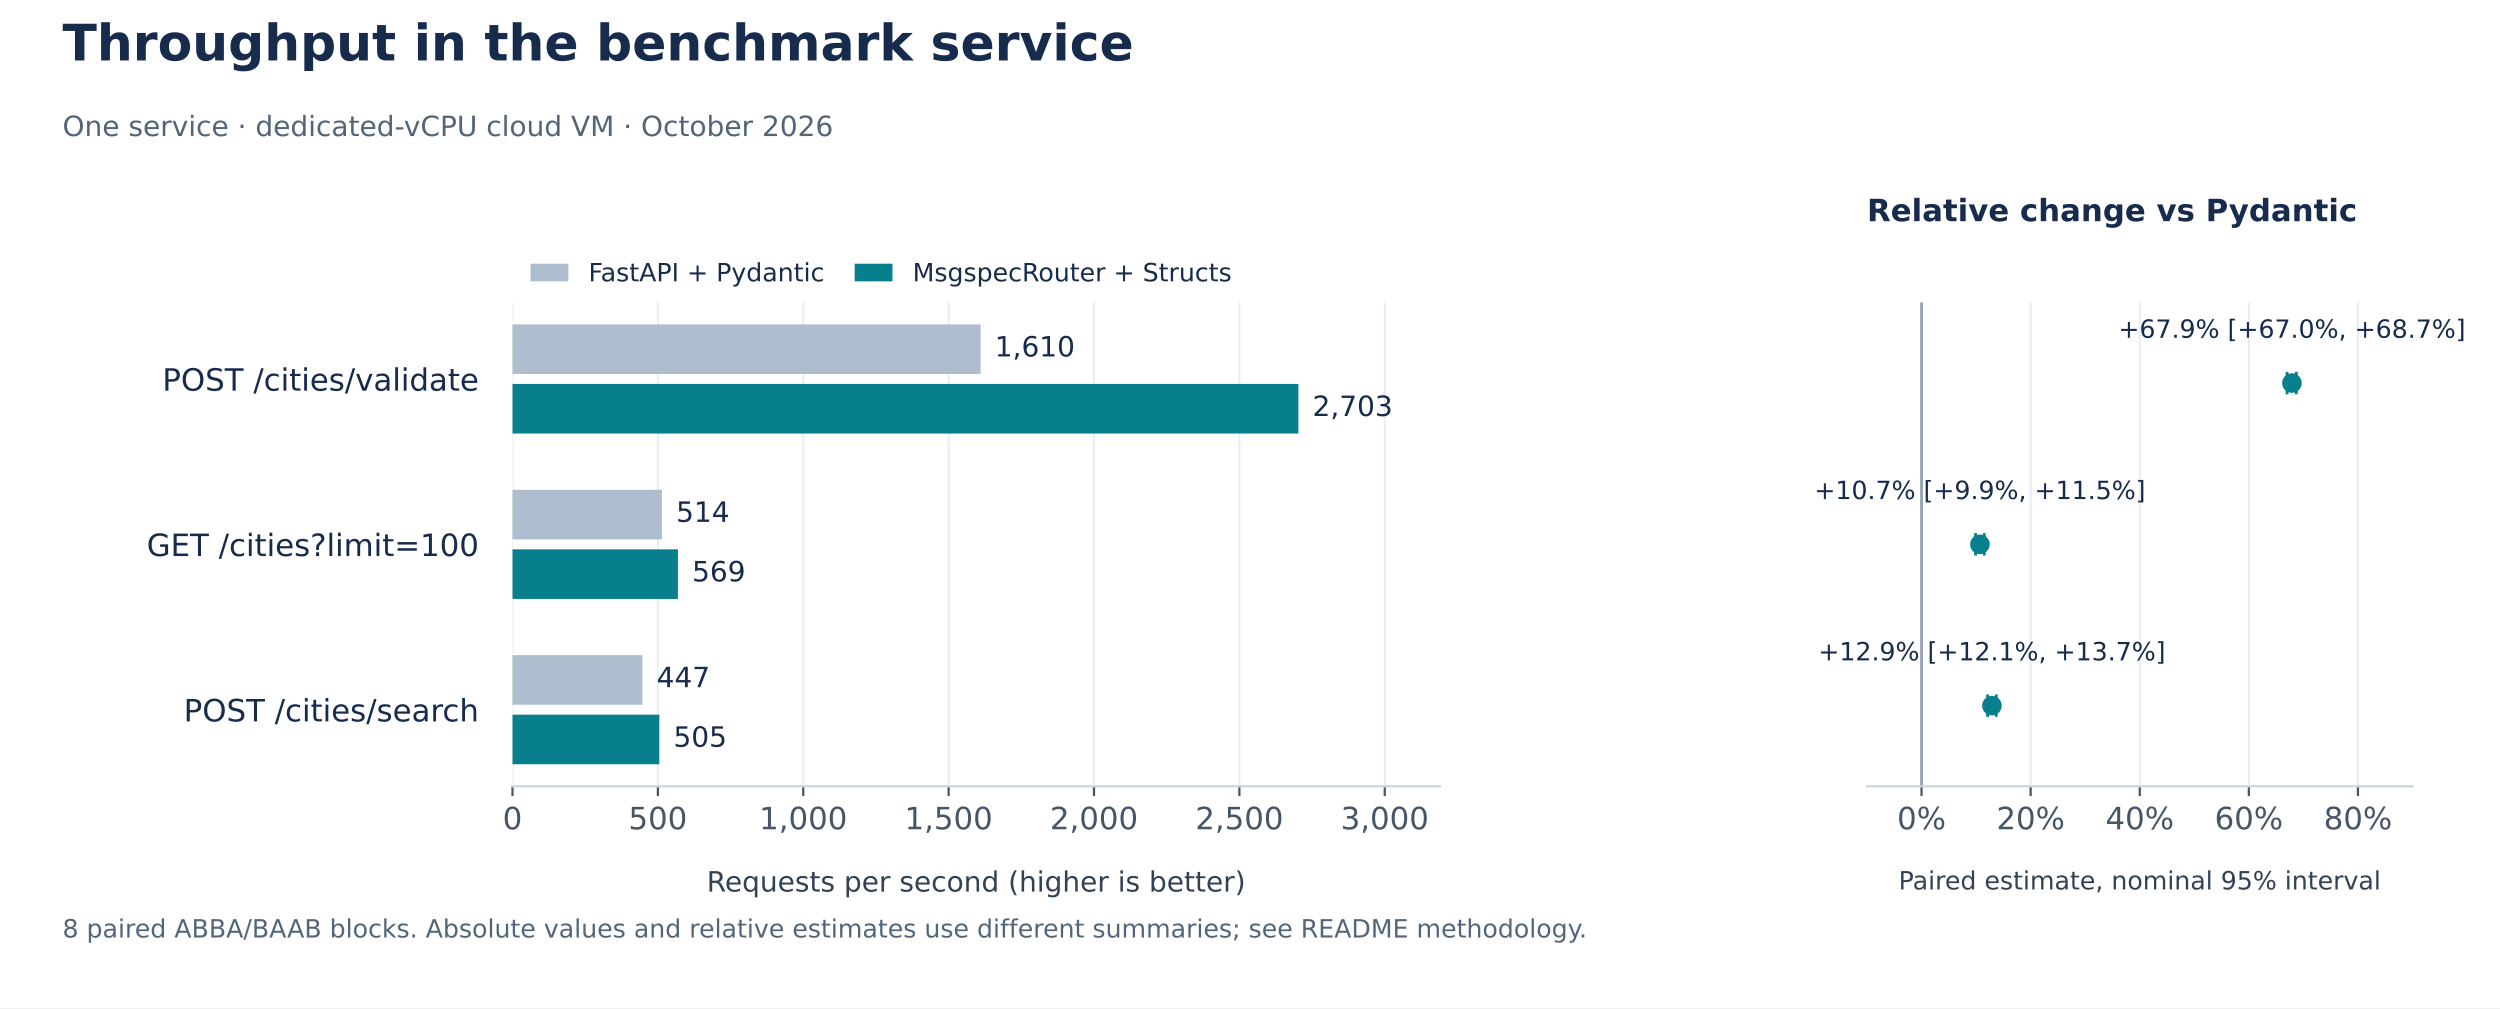
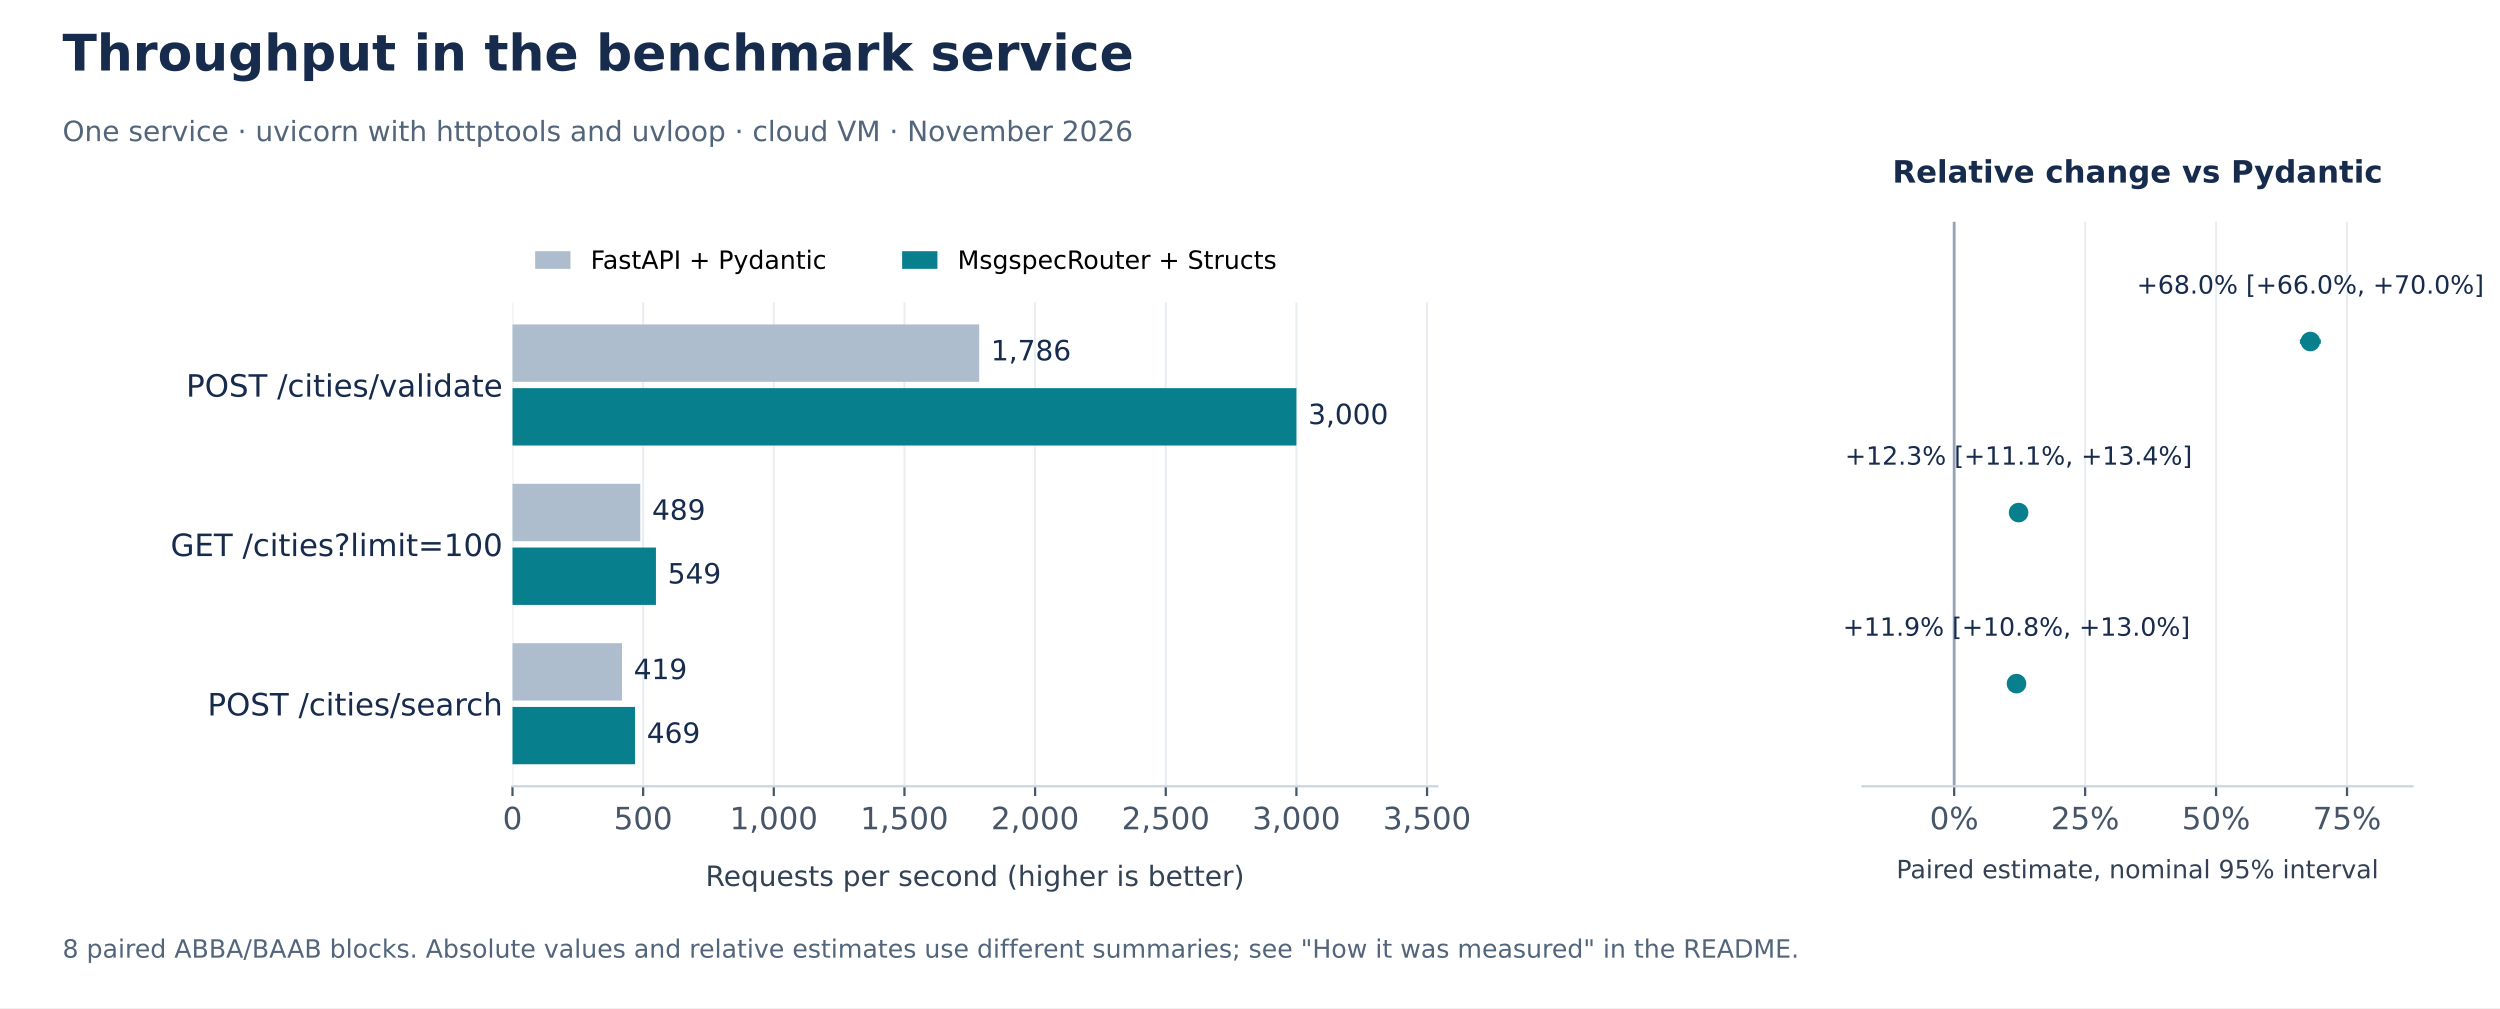
<svg xmlns="http://www.w3.org/2000/svg" xmlns:xlink="http://www.w3.org/1999/xlink" width="892.8pt" height="360pt" viewBox="0 0 892.8 360" version="1.1">
  <defs>
    <style type="text/css">*{stroke-linejoin: round; stroke-linecap: butt}</style>
  </defs>
  <g id="figure_1">
    <g id="patch_1">
      <path d="M 0 360 L 892.8 360 L 892.8 0 L 0 0 z " style="fill: #ffffff" />
    </g>
    <g id="axes_1">
      <g id="patch_2">
-         <path d="M 183.024 280.8 L 514.203 280.8 L 514.203 108 L 183.024 108 z " style="fill: #ffffff" />
+         <path d="M 183.024 280.8 L 513.36 280.8 L 513.36 108 L 183.024 108 z " style="fill: #ffffff" />
      </g>
      <g id="matplotlib.axis_1">
        <g id="xtick_1">
          <g id="line2d_1">
-             <path d="M 183.024 280.8 L 183.024 108 " clip-path="url(#pce1959ffc3)" style="fill: none; stroke: #e8edf2; stroke-width: 0.7; stroke-linecap: square" />
+             <path d="M 183.024 280.8 L 183.024 108 " clip-path="url(#pe6c4942309)" style="fill: none; stroke: #e8edf2; stroke-width: 0.7; stroke-linecap: square" />
          </g>
          <g id="line2d_2">
            <defs>
-               <path id="m2cf45b1f07" d="M 0 0 L 0 3.5 " style="stroke: #475569; stroke-width: 0.8" />
+               <path id="m49533b323d" d="M 0 0 L 0 3.5 " style="stroke: #475569; stroke-width: 0.8" />
            </defs>
            <g>
-               <use xlink:href="#m2cf45b1f07" x="183.024" y="280.8" style="fill: #475569; stroke: #475569; stroke-width: 0.8" />
+               <use xlink:href="#m49533b323d" x="183.024" y="280.8" style="fill: #475569; stroke: #475569; stroke-width: 0.8" />
            </g>
          </g>
          <g id="text_1">
            <text style="font-size: 11px; font-family: 'DejaVu Sans'; text-anchor: middle; fill: #475569" x="183.024" y="296.157" transform="rotate(-0 183.024 296.1574)">0</text>
          </g>
        </g>
        <g id="xtick_2">
          <g id="line2d_3">
-             <path d="M 234.94 280.8 L 234.94 108 " clip-path="url(#pce1959ffc3)" style="fill: none; stroke: #e8edf2; stroke-width: 0.7; stroke-linecap: square" />
+             <path d="M 229.682 280.8 L 229.682 108 " clip-path="url(#pe6c4942309)" style="fill: none; stroke: #e8edf2; stroke-width: 0.7; stroke-linecap: square" />
          </g>
          <g id="line2d_4">
            <g>
-               <use xlink:href="#m2cf45b1f07" x="234.94" y="280.8" style="fill: #475569; stroke: #475569; stroke-width: 0.8" />
+               <use xlink:href="#m49533b323d" x="229.682" y="280.8" style="fill: #475569; stroke: #475569; stroke-width: 0.8" />
            </g>
          </g>
          <g id="text_2">
-             <text style="font-size: 11px; font-family: 'DejaVu Sans'; text-anchor: middle; fill: #475569" x="234.94" y="296.157" transform="rotate(-0 234.9405 296.1574)">500</text>
+             <text style="font-size: 11px; font-family: 'DejaVu Sans'; text-anchor: middle; fill: #475569" x="229.682" y="296.157" transform="rotate(-0 229.6816 296.1574)">500</text>
          </g>
        </g>
        <g id="xtick_3">
          <g id="line2d_5">
-             <path d="M 286.857 280.8 L 286.857 108 " clip-path="url(#pce1959ffc3)" style="fill: none; stroke: #e8edf2; stroke-width: 0.7; stroke-linecap: square" />
+             <path d="M 276.339 280.8 L 276.339 108 " clip-path="url(#pe6c4942309)" style="fill: none; stroke: #e8edf2; stroke-width: 0.7; stroke-linecap: square" />
          </g>
          <g id="line2d_6">
            <g>
-               <use xlink:href="#m2cf45b1f07" x="286.857" y="280.8" style="fill: #475569; stroke: #475569; stroke-width: 0.8" />
+               <use xlink:href="#m49533b323d" x="276.339" y="280.8" style="fill: #475569; stroke: #475569; stroke-width: 0.8" />
            </g>
          </g>
          <g id="text_3">
-             <text style="font-size: 11px; font-family: 'DejaVu Sans'; text-anchor: middle; fill: #475569" x="286.857" y="296.157" transform="rotate(-0 286.8569 296.1574)">1,000</text>
+             <text style="font-size: 11px; font-family: 'DejaVu Sans'; text-anchor: middle; fill: #475569" x="276.339" y="296.157" transform="rotate(-0 276.3393 296.1574)">1,000</text>
          </g>
        </g>
        <g id="xtick_4">
          <g id="line2d_7">
-             <path d="M 338.773 280.8 L 338.773 108 " clip-path="url(#pce1959ffc3)" style="fill: none; stroke: #e8edf2; stroke-width: 0.7; stroke-linecap: square" />
+             <path d="M 322.997 280.8 L 322.997 108 " clip-path="url(#pe6c4942309)" style="fill: none; stroke: #e8edf2; stroke-width: 0.7; stroke-linecap: square" />
          </g>
          <g id="line2d_8">
            <g>
-               <use xlink:href="#m2cf45b1f07" x="338.773" y="280.8" style="fill: #475569; stroke: #475569; stroke-width: 0.8" />
+               <use xlink:href="#m49533b323d" x="322.997" y="280.8" style="fill: #475569; stroke: #475569; stroke-width: 0.8" />
            </g>
          </g>
          <g id="text_4">
-             <text style="font-size: 11px; font-family: 'DejaVu Sans'; text-anchor: middle; fill: #475569" x="338.773" y="296.157" transform="rotate(-0 338.7734 296.1574)">1,500</text>
+             <text style="font-size: 11px; font-family: 'DejaVu Sans'; text-anchor: middle; fill: #475569" x="322.997" y="296.157" transform="rotate(-0 322.9969 296.1574)">1,500</text>
          </g>
        </g>
        <g id="xtick_5">
          <g id="line2d_9">
-             <path d="M 390.69 280.8 L 390.69 108 " clip-path="url(#pce1959ffc3)" style="fill: none; stroke: #e8edf2; stroke-width: 0.7; stroke-linecap: square" />
+             <path d="M 369.655 280.8 L 369.655 108 " clip-path="url(#pe6c4942309)" style="fill: none; stroke: #e8edf2; stroke-width: 0.7; stroke-linecap: square" />
          </g>
          <g id="line2d_10">
            <g>
-               <use xlink:href="#m2cf45b1f07" x="390.69" y="280.8" style="fill: #475569; stroke: #475569; stroke-width: 0.8" />
+               <use xlink:href="#m49533b323d" x="369.655" y="280.8" style="fill: #475569; stroke: #475569; stroke-width: 0.8" />
            </g>
          </g>
          <g id="text_5">
-             <text style="font-size: 11px; font-family: 'DejaVu Sans'; text-anchor: middle; fill: #475569" x="390.69" y="296.157" transform="rotate(-0 390.6899 296.1574)">2,000</text>
+             <text style="font-size: 11px; font-family: 'DejaVu Sans'; text-anchor: middle; fill: #475569" x="369.655" y="296.157" transform="rotate(-0 369.6545 296.1574)">2,000</text>
          </g>
        </g>
        <g id="xtick_6">
          <g id="line2d_11">
-             <path d="M 442.606 280.8 L 442.606 108 " clip-path="url(#pce1959ffc3)" style="fill: none; stroke: #e8edf2; stroke-width: 0.7; stroke-linecap: square" />
+             <path d="M 416.312 280.8 L 416.312 108 " clip-path="url(#pe6c4942309)" style="fill: none; stroke: #e8edf2; stroke-width: 0.7; stroke-linecap: square" />
          </g>
          <g id="line2d_12">
            <g>
-               <use xlink:href="#m2cf45b1f07" x="442.606" y="280.8" style="fill: #475569; stroke: #475569; stroke-width: 0.8" />
+               <use xlink:href="#m49533b323d" x="416.312" y="280.8" style="fill: #475569; stroke: #475569; stroke-width: 0.8" />
            </g>
          </g>
          <g id="text_6">
-             <text style="font-size: 11px; font-family: 'DejaVu Sans'; text-anchor: middle; fill: #475569" x="442.606" y="296.157" transform="rotate(-0 442.6064 296.1574)">2,500</text>
+             <text style="font-size: 11px; font-family: 'DejaVu Sans'; text-anchor: middle; fill: #475569" x="416.312" y="296.157" transform="rotate(-0 416.3121 296.1574)">2,500</text>
          </g>
        </g>
        <g id="xtick_7">
          <g id="line2d_13">
-             <path d="M 494.523 280.8 L 494.523 108 " clip-path="url(#pce1959ffc3)" style="fill: none; stroke: #e8edf2; stroke-width: 0.7; stroke-linecap: square" />
+             <path d="M 462.97 280.8 L 462.97 108 " clip-path="url(#pe6c4942309)" style="fill: none; stroke: #e8edf2; stroke-width: 0.7; stroke-linecap: square" />
          </g>
          <g id="line2d_14">
            <g>
-               <use xlink:href="#m2cf45b1f07" x="494.523" y="280.8" style="fill: #475569; stroke: #475569; stroke-width: 0.8" />
+               <use xlink:href="#m49533b323d" x="462.97" y="280.8" style="fill: #475569; stroke: #475569; stroke-width: 0.8" />
            </g>
          </g>
          <g id="text_7">
-             <text style="font-size: 11px; font-family: 'DejaVu Sans'; text-anchor: middle; fill: #475569" x="494.523" y="296.157" transform="rotate(-0 494.5228 296.1574)">3,000</text>
-           </g>
-         </g>
-         <g id="text_8">
-           <text style="font-size: 10px; font-family: 'DejaVu Sans'; text-anchor: middle; fill: #334155" x="348.614" y="318.398" transform="rotate(-0 348.6137 318.3984)">Requests per second (higher is better)</text>
+             <text style="font-size: 11px; font-family: 'DejaVu Sans'; text-anchor: middle; fill: #475569" x="462.97" y="296.157" transform="rotate(-0 462.9698 296.1574)">3,000</text>
+           </g>
+         </g>
+         <g id="xtick_8">
+           <g id="line2d_15">
+             <path d="M 509.627 280.8 L 509.627 108 " clip-path="url(#pe6c4942309)" style="fill: none; stroke: #e8edf2; stroke-width: 0.7; stroke-linecap: square" />
+           </g>
+           <g id="line2d_16">
+             <g>
+               <use xlink:href="#m49533b323d" x="509.627" y="280.8" style="fill: #475569; stroke: #475569; stroke-width: 0.8" />
+             </g>
+           </g>
+           <g id="text_8">
+             <text style="font-size: 11px; font-family: 'DejaVu Sans'; text-anchor: middle; fill: #475569" x="509.627" y="296.157" transform="rotate(-0 509.6274 296.1574)">3,500</text>
+           </g>
+         </g>
+         <g id="text_9">
+           <text style="font-size: 10px; font-family: 'DejaVu Sans'; text-anchor: middle; fill: #334155" x="348.192" y="316.398" transform="rotate(-0 348.192 316.3984)">Requests per second (higher is better)</text>
        </g>
      </g>
      <g id="matplotlib.axis_2">
        <g id="ytick_1">
-           <g id="line2d_15" />
-           <g id="text_9">
-             <text style="font-size: 11px; font-family: 'DejaVu Sans'; text-anchor: end; fill: #172b4d" x="171.024" y="139.522" transform="rotate(-0 171.024 139.5224)">POST /cities/validate</text>
+           <g id="line2d_17" />
+           <g id="text_10">
+             <text style="font-size: 11px; font-family: 'DejaVu Sans'; text-anchor: end; fill: #172b4d" x="179.524" y="141.662" transform="rotate(-0 179.524 141.6621)">POST /cities/validate</text>
          </g>
        </g>
        <g id="ytick_2">
-           <g id="line2d_16" />
-           <g id="text_10">
-             <text style="font-size: 11px; font-family: 'DejaVu Sans'; text-anchor: end; fill: #172b4d" x="171.024" y="198.579" transform="rotate(-0 171.024 198.5791)">GET /cities?limit=100</text>
+           <g id="line2d_18" />
+           <g id="text_11">
+             <text style="font-size: 11px; font-family: 'DejaVu Sans'; text-anchor: end; fill: #172b4d" x="179.524" y="198.579" transform="rotate(-0 179.524 198.5791)">GET /cities?limit=100</text>
          </g>
        </g>
        <g id="ytick_3">
-           <g id="line2d_17" />
-           <g id="text_11">
-             <text style="font-size: 11px; font-family: 'DejaVu Sans'; text-anchor: end; fill: #172b4d" x="171.024" y="257.636" transform="rotate(-0 171.024 257.6359)">POST /cities/search</text>
+           <g id="line2d_19" />
+           <g id="text_12">
+             <text style="font-size: 11px; font-family: 'DejaVu Sans'; text-anchor: end; fill: #172b4d" x="179.524" y="255.496" transform="rotate(-0 179.524 255.4961)">POST /cities/search</text>
          </g>
        </g>
      </g>
      <g id="patch_3">
-         <path d="M 183.024 115.855 L 350.195 115.855 L 350.195 133.572 L 183.024 133.572 z " clip-path="url(#pce1959ffc3)" style="fill: #aebdce" />
+         <path d="M 183.024 136.345 L 349.685 136.345 L 349.685 115.855 L 183.024 115.855 z " clip-path="url(#pe6c4942309)" style="fill: #aebdce" />
      </g>
      <g id="patch_4">
-         <path d="M 183.024 174.911 L 236.394 174.911 L 236.394 192.628 L 183.024 192.628 z " clip-path="url(#pce1959ffc3)" style="fill: #aebdce" />
+         <path d="M 183.024 159.111 L 462.97 159.111 L 462.97 138.621 L 183.024 138.621 z " clip-path="url(#pe6c4942309)" style="fill: #087f8c" />
      </g>
      <g id="patch_5">
-         <path d="M 183.024 233.968 L 229.437 233.968 L 229.437 251.685 L 183.024 251.685 z " clip-path="url(#pce1959ffc3)" style="fill: #aebdce" />
+         <path d="M 183.024 193.262 L 228.655 193.262 L 228.655 172.772 L 183.024 172.772 z " clip-path="url(#pe6c4942309)" style="fill: #aebdce" />
      </g>
      <g id="patch_6">
-         <path d="M 183.024 137.115 L 463.684 137.115 L 463.684 154.832 L 183.024 154.832 z " clip-path="url(#pce1959ffc3)" style="fill: #087f8c" />
+         <path d="M 183.024 216.028 L 234.254 216.028 L 234.254 195.538 L 183.024 195.538 z " clip-path="url(#pe6c4942309)" style="fill: #087f8c" />
      </g>
      <g id="patch_7">
-         <path d="M 183.024 196.172 L 242.105 196.172 L 242.105 213.889 L 183.024 213.889 z " clip-path="url(#pce1959ffc3)" style="fill: #087f8c" />
+         <path d="M 183.024 250.179 L 222.123 250.179 L 222.123 229.689 L 183.024 229.689 z " clip-path="url(#pe6c4942309)" style="fill: #aebdce" />
      </g>
      <g id="patch_8">
-         <path d="M 183.024 255.228 L 235.46 255.228 L 235.46 272.945 L 183.024 272.945 z " clip-path="url(#pce1959ffc3)" style="fill: #087f8c" />
+         <path d="M 183.024 272.945 L 226.789 272.945 L 226.789 252.455 L 183.024 252.455 z " clip-path="url(#pe6c4942309)" style="fill: #087f8c" />
      </g>
      <g id="patch_9">
-         <path d="M 183.024 280.8 L 514.203 280.8 " style="fill: none; stroke: #cbd5e1; stroke-width: 0.8; stroke-linejoin: miter; stroke-linecap: square" />
-       </g>
-       <g id="text_12">
-         <text style="font-size: 10px; font-family: 'DejaVu Sans'; text-anchor: start; fill: #172b4d" x="355.247" y="127.311" transform="rotate(-0 355.2469 127.3107)">1,610</text>
+         <path d="M 183.024 280.8 L 513.36 280.8 " style="fill: none; stroke: #cbd5e1; stroke-width: 0.8; stroke-linejoin: miter; stroke-linecap: square" />
      </g>
      <g id="text_13">
-         <text style="font-size: 10px; font-family: 'DejaVu Sans'; text-anchor: start; fill: #172b4d" x="241.446" y="186.367" transform="rotate(-0 241.446 186.3674)">514</text>
+         <text style="font-size: 10px; font-family: 'DejaVu Sans'; text-anchor: start; fill: #172b4d" x="353.884" y="128.697" transform="rotate(-0 353.8842 128.6973)">1,786</text>
      </g>
      <g id="text_14">
-         <text style="font-size: 10px; font-family: 'DejaVu Sans'; text-anchor: start; fill: #172b4d" x="234.489" y="245.424" transform="rotate(-0 234.4892 245.4242)">447</text>
+         <text style="font-size: 10px; font-family: 'DejaVu Sans'; text-anchor: start; fill: #172b4d" x="467.169" y="151.464" transform="rotate(-0 467.1689 151.4641)">3,000</text>
      </g>
      <g id="text_15">
-         <text style="font-size: 10px; font-family: 'DejaVu Sans'; text-anchor: start; fill: #172b4d" x="468.736" y="148.571" transform="rotate(-0 468.7363 148.5711)">2,703</text>
+         <text style="font-size: 10px; font-family: 'DejaVu Sans'; text-anchor: start; fill: #172b4d" x="232.854" y="185.614" transform="rotate(-0 232.8543 185.6143)">489</text>
      </g>
      <g id="text_16">
-         <text style="font-size: 10px; font-family: 'DejaVu Sans'; text-anchor: start; fill: #172b4d" x="247.157" y="207.628" transform="rotate(-0 247.1568 207.6279)">569</text>
+         <text style="font-size: 10px; font-family: 'DejaVu Sans'; text-anchor: start; fill: #172b4d" x="238.453" y="208.381" transform="rotate(-0 238.4533 208.3811)">549</text>
      </g>
      <g id="text_17">
-         <text style="font-size: 10px; font-family: 'DejaVu Sans'; text-anchor: start; fill: #172b4d" x="240.512" y="266.685" transform="rotate(-0 240.5115 266.6846)">505</text>
+         <text style="font-size: 10px; font-family: 'DejaVu Sans'; text-anchor: start; fill: #172b4d" x="226.322" y="242.531" transform="rotate(-0 226.3223 242.5313)">419</text>
+       </g>
+       <g id="text_18">
+         <text style="font-size: 10px; font-family: 'DejaVu Sans'; text-anchor: start; fill: #172b4d" x="230.988" y="265.298" transform="rotate(-0 230.988 265.2981)">469</text>
      </g>
      <g id="legend_1">
        <g id="patch_10">
-           <path d="M 189.468 100.475 L 202.968 100.475 L 202.968 94.175 L 189.468 94.175 z " style="fill: #aebdce" />
-         </g>
-         <g id="text_18">
-           <text style="font-size: 9px; font-family: 'DejaVu Sans'; text-anchor: start; fill: #172b4d" x="210.168" y="100.475" transform="rotate(-0 210.1681 100.4746)">FastAPI + Pydantic</text>
+           <path d="M 191.124 96.01 L 203.724 96.01 L 203.724 89.71 L 191.124 89.71 z " style="fill: #aebdce" />
+         </g>
+         <g id="text_19">
+           <text style="font-size: 9px; font-family: 'DejaVu Sans'; text-anchor: start" x="210.924" y="96.01" transform="rotate(-0 210.924 96.00989)">FastAPI + Pydantic</text>
        </g>
        <g id="patch_11">
-           <path d="M 305.215 100.475 L 318.715 100.475 L 318.715 94.175 L 305.215 94.175 z " style="fill: #087f8c" />
-         </g>
-         <g id="text_19">
-           <text style="font-size: 9px; font-family: 'DejaVu Sans'; text-anchor: start; fill: #172b4d" x="325.915" y="100.475" transform="rotate(-0 325.9151 100.4746)">MsgspecRouter + Structs</text>
+           <path d="M 322.171 96.01 L 334.771 96.01 L 334.771 89.71 L 322.171 89.71 z " style="fill: #087f8c" />
+         </g>
+         <g id="text_20">
+           <text style="font-size: 9px; font-family: 'DejaVu Sans'; text-anchor: start" x="341.971" y="96.01" transform="rotate(-0 341.971 96.00989)">MsgspecRouter + Structs</text>
        </g>
      </g>
    </g>
    <g id="axes_2">
      <g id="patch_12">
-         <path d="M 666.741 280.8 L 861.552 280.8 L 861.552 108 L 666.741 108 z " style="fill: #ffffff" />
+         <path d="M 665.136 280.8 L 861.552 280.8 L 861.552 79.2 L 665.136 79.2 z " style="fill: #ffffff" />
      </g>
      <g id="matplotlib.axis_3">
-         <g id="xtick_8">
-           <g id="line2d_18">
-             <path d="M 686.222 280.8 L 686.222 108 " clip-path="url(#p6133775fa8)" style="fill: none; stroke: #e8edf2; stroke-width: 0.7; stroke-linecap: square" />
-           </g>
-           <g id="line2d_19">
-             <g>
-               <use xlink:href="#m2cf45b1f07" x="686.222" y="280.8" style="fill: #475569; stroke: #475569; stroke-width: 0.8" />
-             </g>
-           </g>
-           <g id="text_20">
-             <text style="font-size: 11px; font-family: 'DejaVu Sans'; text-anchor: middle; fill: #475569" x="686.222" y="296.157" transform="rotate(-0 686.2218 296.1574)">0%</text>
-           </g>
-         </g>
        <g id="xtick_9">
          <g id="line2d_20">
-             <path d="M 725.184 280.8 L 725.184 108 " clip-path="url(#p6133775fa8)" style="fill: none; stroke: #e8edf2; stroke-width: 0.7; stroke-linecap: square" />
+             <path d="M 697.872 280.8 L 697.872 79.2 " clip-path="url(#p6f03379bf4)" style="fill: none; stroke: #e8edf2; stroke-width: 0.7; stroke-linecap: square" />
          </g>
          <g id="line2d_21">
            <g>
-               <use xlink:href="#m2cf45b1f07" x="725.184" y="280.8" style="fill: #475569; stroke: #475569; stroke-width: 0.8" />
+               <use xlink:href="#m49533b323d" x="697.872" y="280.8" style="fill: #475569; stroke: #475569; stroke-width: 0.8" />
            </g>
          </g>
          <g id="text_21">
-             <text style="font-size: 11px; font-family: 'DejaVu Sans'; text-anchor: middle; fill: #475569" x="725.184" y="296.157" transform="rotate(-0 725.184 296.1574)">20%</text>
+             <text style="font-size: 11px; font-family: 'DejaVu Sans'; text-anchor: middle; fill: #475569" x="697.872" y="296.157" transform="rotate(-0 697.872 296.1574)">0%</text>
          </g>
        </g>
        <g id="xtick_10">
          <g id="line2d_22">
-             <path d="M 764.146 280.8 L 764.146 108 " clip-path="url(#p6133775fa8)" style="fill: none; stroke: #e8edf2; stroke-width: 0.7; stroke-linecap: square" />
+             <path d="M 744.638 280.8 L 744.638 79.2 " clip-path="url(#p6f03379bf4)" style="fill: none; stroke: #e8edf2; stroke-width: 0.7; stroke-linecap: square" />
          </g>
          <g id="line2d_23">
            <g>
-               <use xlink:href="#m2cf45b1f07" x="764.146" y="280.8" style="fill: #475569; stroke: #475569; stroke-width: 0.8" />
+               <use xlink:href="#m49533b323d" x="744.638" y="280.8" style="fill: #475569; stroke: #475569; stroke-width: 0.8" />
            </g>
          </g>
          <g id="text_22">
-             <text style="font-size: 11px; font-family: 'DejaVu Sans'; text-anchor: middle; fill: #475569" x="764.146" y="296.157" transform="rotate(-0 764.1463 296.1574)">40%</text>
+             <text style="font-size: 11px; font-family: 'DejaVu Sans'; text-anchor: middle; fill: #475569" x="744.638" y="296.157" transform="rotate(-0 744.6377 296.1574)">25%</text>
          </g>
        </g>
        <g id="xtick_11">
          <g id="line2d_24">
-             <path d="M 803.109 280.8 L 803.109 108 " clip-path="url(#p6133775fa8)" style="fill: none; stroke: #e8edf2; stroke-width: 0.7; stroke-linecap: square" />
+             <path d="M 791.403 280.8 L 791.403 79.2 " clip-path="url(#p6f03379bf4)" style="fill: none; stroke: #e8edf2; stroke-width: 0.7; stroke-linecap: square" />
          </g>
          <g id="line2d_25">
            <g>
-               <use xlink:href="#m2cf45b1f07" x="803.109" y="280.8" style="fill: #475569; stroke: #475569; stroke-width: 0.8" />
+               <use xlink:href="#m49533b323d" x="791.403" y="280.8" style="fill: #475569; stroke: #475569; stroke-width: 0.8" />
            </g>
          </g>
          <g id="text_23">
-             <text style="font-size: 11px; font-family: 'DejaVu Sans'; text-anchor: middle; fill: #475569" x="803.109" y="296.157" transform="rotate(-0 803.1086 296.1574)">60%</text>
+             <text style="font-size: 11px; font-family: 'DejaVu Sans'; text-anchor: middle; fill: #475569" x="791.403" y="296.157" transform="rotate(-0 791.4034 296.1574)">50%</text>
          </g>
        </g>
        <g id="xtick_12">
          <g id="line2d_26">
-             <path d="M 842.071 280.8 L 842.071 108 " clip-path="url(#p6133775fa8)" style="fill: none; stroke: #e8edf2; stroke-width: 0.7; stroke-linecap: square" />
+             <path d="M 838.169 280.8 L 838.169 79.2 " clip-path="url(#p6f03379bf4)" style="fill: none; stroke: #e8edf2; stroke-width: 0.7; stroke-linecap: square" />
          </g>
          <g id="line2d_27">
            <g>
-               <use xlink:href="#m2cf45b1f07" x="842.071" y="280.8" style="fill: #475569; stroke: #475569; stroke-width: 0.8" />
+               <use xlink:href="#m49533b323d" x="838.169" y="280.8" style="fill: #475569; stroke: #475569; stroke-width: 0.8" />
            </g>
          </g>
          <g id="text_24">
-             <text style="font-size: 11px; font-family: 'DejaVu Sans'; text-anchor: middle; fill: #475569" x="842.071" y="296.157" transform="rotate(-0 842.0709 296.1574)">80%</text>
+             <text style="font-size: 11px; font-family: 'DejaVu Sans'; text-anchor: middle; fill: #475569" x="838.169" y="296.157" transform="rotate(-0 838.1691 296.1574)">75%</text>
          </g>
        </g>
        <g id="text_25">
-           <text style="font-size: 9px; font-family: 'DejaVu Sans'; text-anchor: middle; fill: #334155" x="764.146" y="317.639" transform="rotate(-0 764.1463 317.6386)">Paired estimate, nominal 95% interval</text>
+           <text style="font-size: 9px; font-family: 'DejaVu Sans'; text-anchor: middle; fill: #334155" x="763.344" y="313.639" transform="rotate(-0 763.344 313.6386)">Paired estimate, nominal 95% interval</text>
        </g>
      </g>
      <g id="matplotlib.axis_4" />
      <g id="LineCollection_1">
-         <path d="M 816.745 136.8 L 820.057 136.8 " clip-path="url(#p6133775fa8)" style="fill: none; stroke: #087f8c; stroke-width: 2" />
-         <path d="M 705.508 194.4 L 708.625 194.4 " clip-path="url(#p6133775fa8)" style="fill: none; stroke: #087f8c; stroke-width: 2" />
-         <path d="M 709.794 252 L 712.911 252 " clip-path="url(#p6133775fa8)" style="fill: none; stroke: #087f8c; stroke-width: 2" />
+         <path d="M 821.333 121.964 L 828.816 121.964 " clip-path="url(#p6f03379bf4)" style="fill: none; stroke: #087f8c; stroke-width: 1.6" />
+       </g>
+       <g id="LineCollection_2">
+         <path d="M 718.636 183.055 L 722.938 183.055 " clip-path="url(#p6f03379bf4)" style="fill: none; stroke: #087f8c; stroke-width: 1.6" />
+       </g>
+       <g id="LineCollection_3">
+         <path d="M 718.075 244.145 L 722.19 244.145 " clip-path="url(#p6f03379bf4)" style="fill: none; stroke: #087f8c; stroke-width: 1.6" />
      </g>
      <g id="line2d_28">
+         <path d="M 697.872 280.8 L 697.872 79.2 " clip-path="url(#p6f03379bf4)" style="fill: none; stroke: #94a3b8; stroke-linecap: square" />
+       </g>
+       <g id="line2d_29">
        <defs>
-           <path id="m318266dd45" d="M 0 4 L 0 -4 " style="stroke: #087f8c" />
+           <path id="m35b1377a1d" d="M 0 3 C 0.796 3 1.559 2.684 2.121 2.121 C 2.684 1.559 3 0.796 3 0 C 3 -0.796 2.684 -1.559 2.121 -2.121 C 1.559 -2.684 0.796 -3 0 -3 C -0.796 -3 -1.559 -2.684 -2.121 -2.121 C -2.684 -1.559 -3 -0.796 -3 0 C -3 0.796 -2.684 1.559 -2.121 2.121 C -1.559 2.684 -0.796 3 0 3 z " style="stroke: #087f8c" />
        </defs>
-         <g clip-path="url(#p6133775fa8)">
-           <use xlink:href="#m318266dd45" x="816.745" y="136.8" style="fill: #087f8c; stroke: #087f8c" />
-           <use xlink:href="#m318266dd45" x="705.508" y="194.4" style="fill: #087f8c; stroke: #087f8c" />
-           <use xlink:href="#m318266dd45" x="709.794" y="252" style="fill: #087f8c; stroke: #087f8c" />
-         </g>
-       </g>
-       <g id="line2d_29">
-         <g clip-path="url(#p6133775fa8)">
-           <use xlink:href="#m318266dd45" x="820.057" y="136.8" style="fill: #087f8c; stroke: #087f8c" />
-           <use xlink:href="#m318266dd45" x="708.625" y="194.4" style="fill: #087f8c; stroke: #087f8c" />
-           <use xlink:href="#m318266dd45" x="712.911" y="252" style="fill: #087f8c; stroke: #087f8c" />
+         <g clip-path="url(#p6f03379bf4)">
+           <use xlink:href="#m35b1377a1d" x="825.075" y="121.964" style="fill: #087f8c; stroke: #087f8c" />
        </g>
      </g>
      <g id="line2d_30">
-         <path d="M 686.222 280.8 L 686.222 108 " clip-path="url(#p6133775fa8)" style="fill: none; stroke: #94a3b8; stroke-linecap: square" />
+         <g clip-path="url(#p6f03379bf4)">
+           <use xlink:href="#m35b1377a1d" x="720.881" y="183.055" style="fill: #087f8c; stroke: #087f8c" />
+         </g>
      </g>
      <g id="line2d_31">
-         <defs>
-           <path id="m8a0ff3dd6c" d="M 0 3 C 0.796 3 1.559 2.684 2.121 2.121 C 2.684 1.559 3 0.796 3 0 C 3 -0.796 2.684 -1.559 2.121 -2.121 C 1.559 -2.684 0.796 -3 0 -3 C -0.796 -3 -1.559 -2.684 -2.121 -2.121 C -2.684 -1.559 -3 -0.796 -3 0 C -3 0.796 -2.684 1.559 -2.121 2.121 C -1.559 2.684 -0.796 3 0 3 z " style="stroke: #087f8c" />
-         </defs>
-         <g clip-path="url(#p6133775fa8)">
-           <use xlink:href="#m8a0ff3dd6c" x="818.499" y="136.8" style="fill: #087f8c; stroke: #087f8c" />
-           <use xlink:href="#m8a0ff3dd6c" x="707.067" y="194.4" style="fill: #087f8c; stroke: #087f8c" />
-           <use xlink:href="#m8a0ff3dd6c" x="711.352" y="252" style="fill: #087f8c; stroke: #087f8c" />
+         <g clip-path="url(#p6f03379bf4)">
+           <use xlink:href="#m35b1377a1d" x="720.132" y="244.145" style="fill: #087f8c; stroke: #087f8c" />
        </g>
      </g>
      <g id="patch_13">
-         <path d="M 666.741 280.8 L 861.552 280.8 " style="fill: none; stroke: #cbd5e1; stroke-width: 0.8; stroke-linejoin: miter; stroke-linecap: square" />
+         <path d="M 665.136 280.8 L 861.552 280.8 " style="fill: none; stroke: #cbd5e1; stroke-width: 0.8; stroke-linejoin: miter; stroke-linecap: square" />
      </g>
      <g id="text_26">
-         <text style="font-size: 9px; font-family: 'DejaVu Sans'; text-anchor: middle; fill: #172b4d" x="818.499" y="120.638" transform="rotate(-0 818.4987 120.6379)">+67.9%  [+67.0%, +68.7%]</text>
+         <text style="font-size: 9px; font-family: 'DejaVu Sans'; text-anchor: middle; fill: #172b4d" x="825.075" y="104.858" transform="rotate(-0 825.0747 104.8582)">+68.0% [+66.0%, +70.0%]</text>
      </g>
      <g id="text_27">
-         <text style="font-size: 9px; font-family: 'DejaVu Sans'; text-anchor: middle; fill: #172b4d" x="707.067" y="178.238" transform="rotate(-0 707.0666 178.2379)">+10.7%  [+9.9%, +11.5%]</text>
+         <text style="font-size: 9px; font-family: 'DejaVu Sans'; text-anchor: middle; fill: #172b4d" x="720.881" y="165.949" transform="rotate(-0 720.8807 165.9491)">+12.3% [+11.1%, +13.4%]</text>
      </g>
      <g id="text_28">
-         <text style="font-size: 9px; font-family: 'DejaVu Sans'; text-anchor: middle; fill: #172b4d" x="711.352" y="235.838" transform="rotate(-0 711.3524 235.8379)">+12.9%  [+12.1%, +13.7%]</text>
+         <text style="font-size: 9px; font-family: 'DejaVu Sans'; text-anchor: middle; fill: #172b4d" x="720.132" y="227.04" transform="rotate(-0 720.1325 227.04)">+11.9% [+10.8%, +13.0%]</text>
      </g>
      <g id="text_29">
-         <text style="font-weight: 700; font-size: 11px; font-family: 'DejaVu Sans'; text-anchor: start; fill: #172b4d" x="666.741" y="79" transform="rotate(-0 666.7406 79)">Relative change vs Pydantic</text>
+         <text style="font-weight: 700; font-size: 11px; font-family: 'DejaVu Sans'; text-anchor: middle; fill: #172b4d" x="763.344" y="65.2" transform="rotate(-0 763.344 65.2)">Relative change vs Pydantic</text>
      </g>
    </g>
    <g id="text_30">
-       <text style="font-weight: 700; font-size: 18px; font-family: 'DejaVu Sans'; text-anchor: start; fill: #172b4d" x="22.32" y="21.6" transform="rotate(-0 22.32 21.6)">Throughput in the benchmark service</text>
+       <text style="font-weight: 700; font-size: 18px; font-family: 'DejaVu Sans'; text-anchor: start; fill: #172b4d" x="22.32" y="25.2" transform="rotate(-0 22.32 25.2)">Throughput in the benchmark service</text>
    </g>
    <g id="text_31">
-       <text style="font-size: 10px; font-family: 'DejaVu Sans'; text-anchor: start; fill: #52657b" x="22.32" y="48.6" transform="rotate(-0 22.32 48.6)">One service · dedicated-vCPU cloud VM · October 2026</text>
+       <text style="font-size: 10px; font-family: 'DejaVu Sans'; text-anchor: start; fill: #52657b" x="22.32" y="50.4" transform="rotate(-0 22.32 50.4)">One service · uvicorn with httptools and uvloop · cloud VM · November 2026</text>
    </g>
    <g id="text_32">
-       <text style="font-size: 9px; font-family: 'DejaVu Sans'; text-anchor: start; fill: #52657b" x="22.32" y="334.8" transform="rotate(-0 22.32 334.8)">8 paired ABBA/BAAB blocks. Absolute values and relative estimates use different summaries; see README methodology.</text>
+       <text style="font-size: 9px; font-family: 'DejaVu Sans'; text-anchor: start; fill: #52657b" x="22.32" y="342" transform="rotate(-0 22.32 342)">8 paired ABBA/BAAB blocks. Absolute values and relative estimates use different summaries; see "How it was measured" in the README.</text>
    </g>
  </g>
  <defs>
-     <clipPath id="pce1959ffc3">
-       <rect x="183.024" y="108" width="331.179" height="172.8" />
+     <clipPath id="pe6c4942309">
+       <rect x="183.024" y="108" width="330.336" height="172.8" />
    </clipPath>
-     <clipPath id="p6133775fa8">
-       <rect x="666.741" y="108" width="194.811" height="172.8" />
+     <clipPath id="p6f03379bf4">
+       <rect x="665.136" y="79.2" width="196.416" height="201.6" />
    </clipPath>
  </defs>
</svg>
